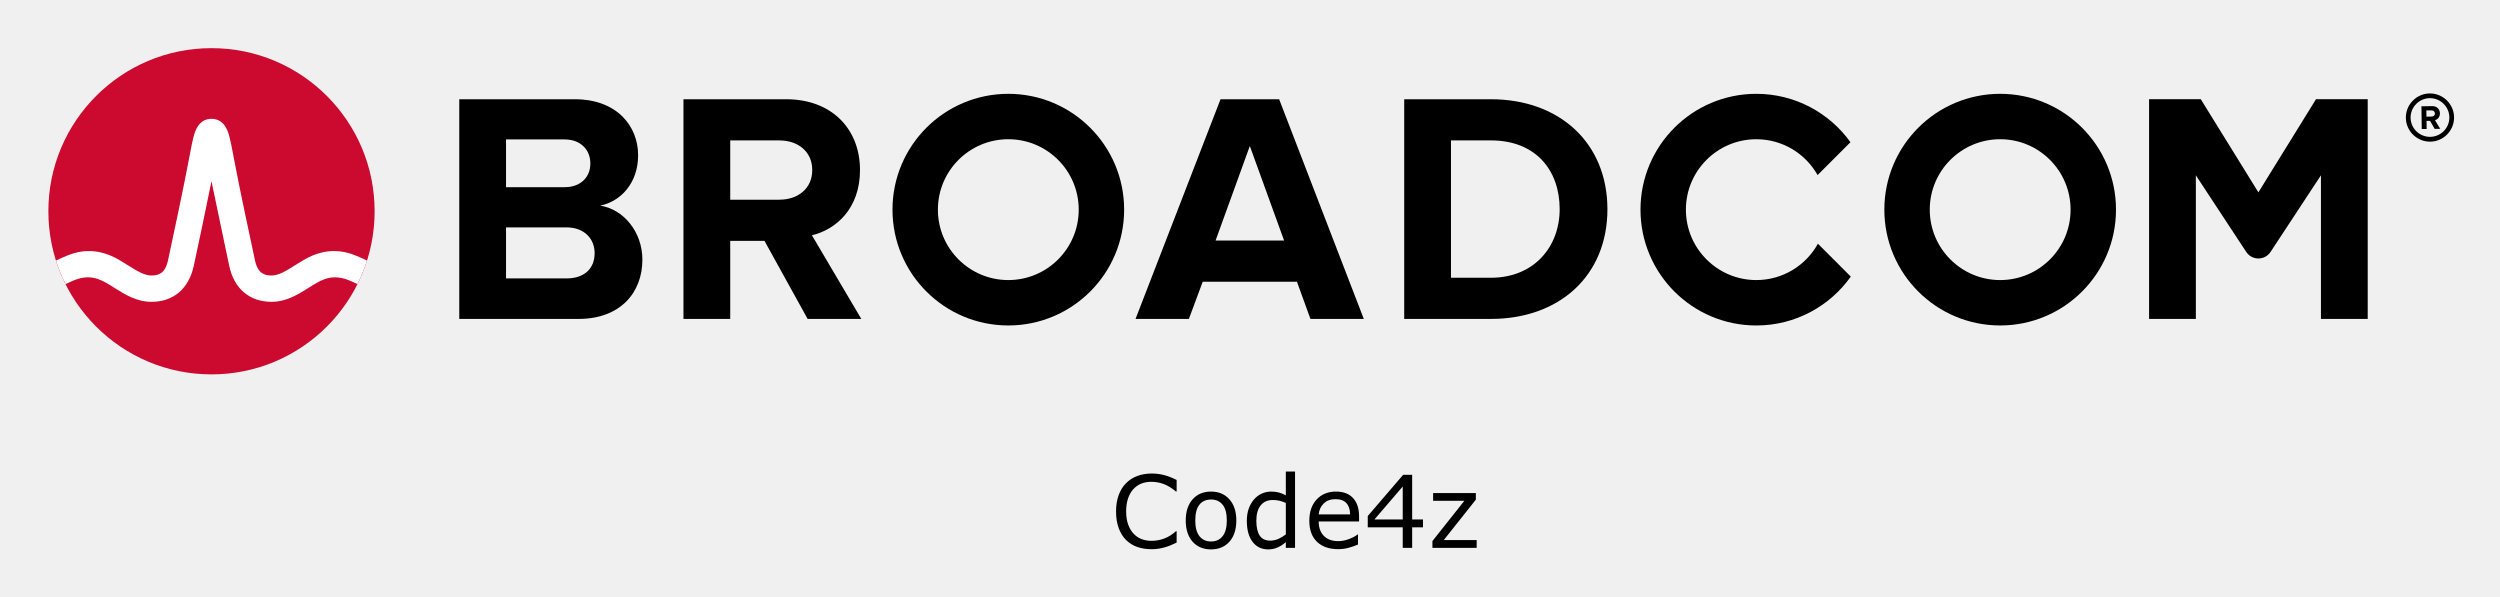
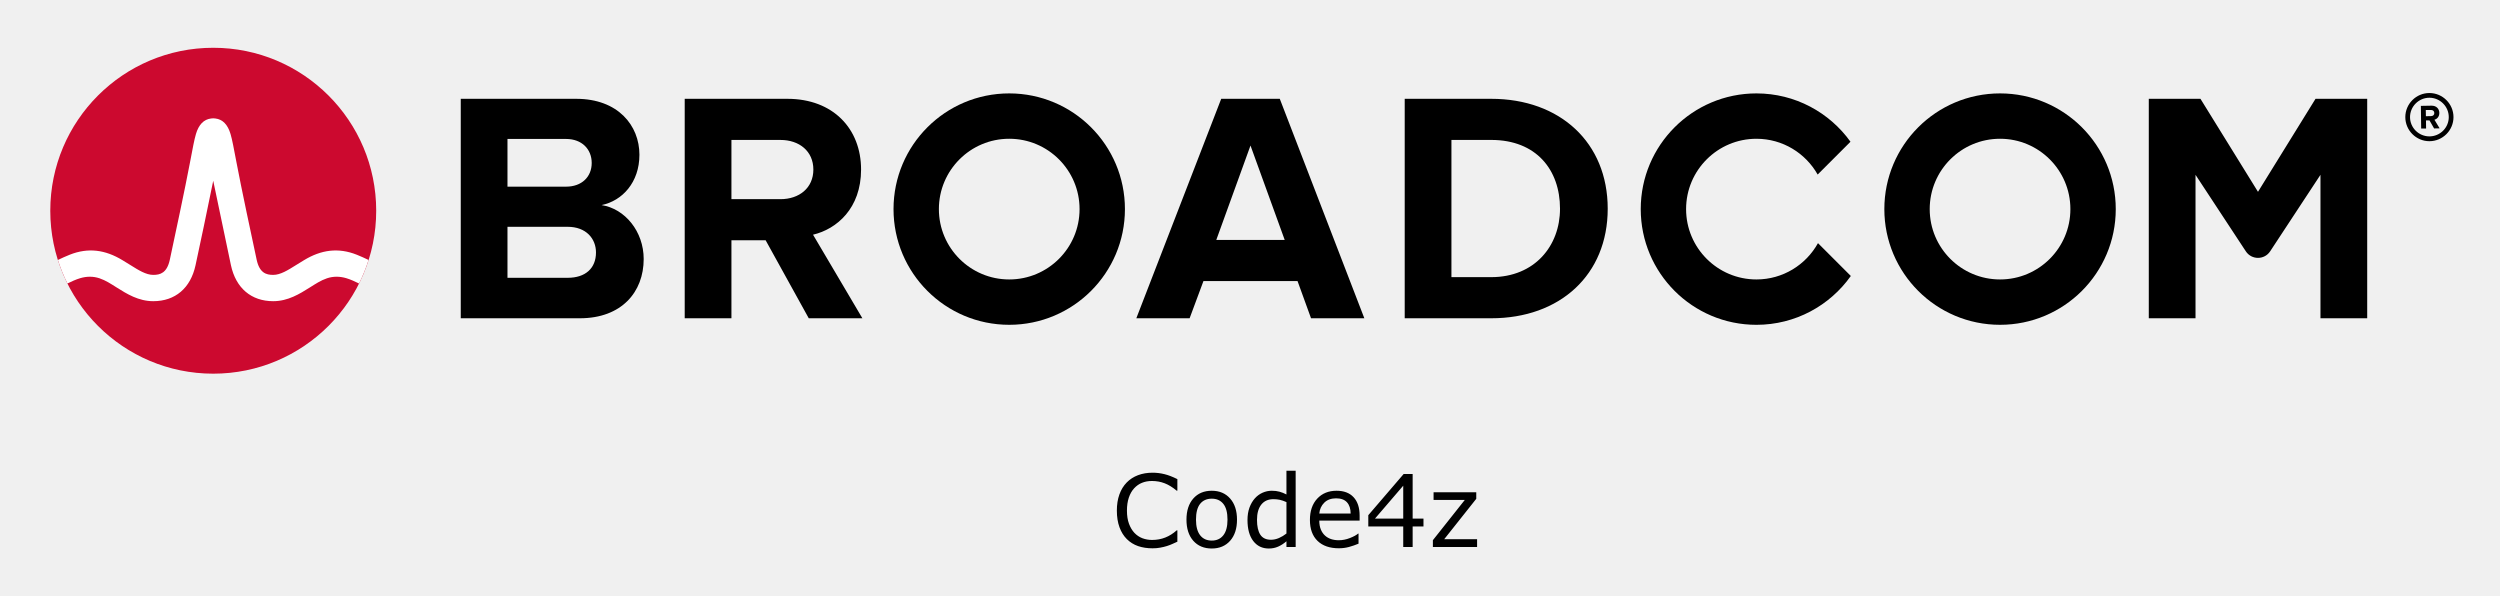
- <svg xmlns="http://www.w3.org/2000/svg" xmlns:xlink="http://www.w3.org/1999/xlink" role="img" viewBox="-4.53 -4.53 248.82 59.32">
-   <path d="M237.32 9.09c-1.06 0-1.93-.86-1.93-1.92s.87-1.93 1.93-1.93 1.93.87 1.93 1.93-.87 1.92-1.93 1.92m0-4.32c-1.32 0-2.4 1.08-2.4 2.4 0 1.32 1.08 2.4 2.4 2.4 1.32 0 2.4-1.08 2.4-2.4 0-1.32-1.08-2.4-2.4-2.4" />
-   <path d="M237.48 7.07l-.51.01-.01-.62h.51c.19-.01.34.11.34.3.01.19-.14.31-.33.31m.83-.32c-.01-.42-.3-.72-.77-.72l-1.07.02.03 2.26h.49l-.01-.81h.35l.46.8.55-.01-.52-.86c.24-.06.49-.28.49-.68M51.834 23.18h-5.999V9.347h5.835c1.574 0 2.557 1.016 2.557 2.393 0 1.377-.983 2.36-2.557 2.36H45v4h6.834c1.836 0 2.819 1.18 2.819 2.556 0 1.574-1.049 2.525-2.819 2.525m3.376-7.245c2.066-.426 3.771-2.262 3.771-5.015 0-2.918-2.131-5.573-6.295-5.573h-11.506v21.865h11.867c4.163 0 6.359-2.623 6.359-5.901 0-2.754-1.868-5.015-4.196-5.376m17.823-.59H68v4.098h3.558l4.294 7.769h5.343l-4.917-8.327c2.361-.557 4.786-2.622 4.786-6.49m0 0c0-4.065-2.786-7.048-7.343-7.048h-10.228v21.865h4.655V9.445h4.885c1.869 0 3.278 1.114 3.278 2.95s-1.409 2.95-3.278 2.95m43.421 4.065l3.409-9.408 3.41 9.408zm.492-14.063l-8.458 21.865h5.31l1.377-3.704h9.376l1.344 3.704h5.311l-8.425-21.865zm26.904 17.767h-3.967v-13.67h3.967c4.491 0 6.851 2.983 6.851 6.852 0 3.704-2.524 6.818-6.851 6.818m0-17.767h-8.622v21.865h8.622c6.851 0 11.604-4.327 11.604-10.916s-4.753-10.949-11.604-10.949m82.127-.004l-5.734 9.27-5.734-9.27h-5.146v21.869h4.656v-14.293l5.012 7.622c.574.871 1.851.871 2.424 0l5.013-7.622v14.293h4.656V5.343z" />
-   <path id="a" d="M95.825 23.344c-3.871 0-7.008-3.138-7.008-7.008 0-3.871 3.137-7.009 7.008-7.009 3.87 0 7.008 3.138 7.008 7.009 0 3.87-3.138 7.008-7.008 7.008m0-18.536c-6.367 0-11.528 5.161-11.528 11.528 0 6.366 5.161 11.527 11.528 11.527 6.366 0 11.528-5.161 11.528-11.527 0-6.367-5.162-11.528-11.528-11.528" />
-   <path d="M176.404 19.727c-1.195 2.156-3.492 3.617-6.132 3.617-3.87 0-7.008-3.138-7.008-7.008 0-3.871 3.138-7.008 7.008-7.008 2.618 0 4.897 1.438 6.1 3.565l3.27-3.269c-2.092-2.915-5.508-4.816-9.37-4.816-6.367 0-11.527 5.161-11.527 11.528 0 6.366 5.16 11.528 11.527 11.528 3.883 0 7.316-1.922 9.404-4.865z" />
+ <svg xmlns="http://www.w3.org/2000/svg" xmlns:xlink="http://www.w3.org/1999/xlink" role="img" viewBox="-9.54 -9.29 249.08 59.33">
+   <path d="M232.506 4.298c-1.06 0-1.93-.86-1.93-1.92s.87-1.93 1.93-1.93 1.93.87 1.93 1.93-.87 1.92-1.93 1.92m0-4.32c-1.32 0-2.4 1.08-2.4 2.4 0 1.32 1.08 2.4 2.4 2.4 1.32 0 2.4-1.08 2.4-2.4 0-1.32-1.08-2.4-2.4-2.4" />
+   <path d="M232.666 2.278l-.51.01-.01-.62h.51c.19-.01.34.11.34.3.01.19-.14.31-.33.31m.83-.32c-.01-.42-.3-.72-.77-.72l-1.07.02.03 2.26h.49l-.01-.81h.35l.46.8.55-.01-.52-.86c.24-.06.49-.28.49-.68M47.02 18.389h-5.999V4.554h5.835c1.574 0 2.557 1.016 2.557 2.393 0 1.377-.983 2.36-2.557 2.36H40.186v4h6.834c1.836 0 2.819 1.18 2.819 2.556 0 1.574-1.049 2.525-2.819 2.525m3.376-7.245c2.066-.426 3.771-2.262 3.771-5.015 0-2.918-2.131-5.573-6.295-5.573h-11.506v21.865h11.867c4.163 0 6.359-2.623 6.359-5.901 0-2.754-1.868-5.015-4.196-5.376m17.823-.59H63.186v4.098h3.558l4.294 7.769h5.343l-4.917-8.327c2.361-.557 4.786-2.622 4.786-6.49m0 0c0-4.065-2.786-7.048-7.343-7.048h-10.228v21.865h4.655V4.653h4.885c1.869 0 3.278 1.114 3.278 2.95s-1.409 2.95-3.278 2.95m43.421 4.065l3.409-9.408 3.41 9.408zm.492-14.063l-8.458 21.865h5.31l1.377-3.704h9.376l1.344 3.704h5.311l-8.425-21.865zm26.904 17.767h-3.967v-13.67h3.967c4.491 0 6.851 2.983 6.851 6.852 0 3.704-2.524 6.818-6.851 6.818m0-17.767h-8.622v21.865h8.622c6.851 0 11.604-4.327 11.604-10.916s-4.753-10.949-11.604-10.949M221.162.551l-5.734 9.27-5.734-9.27h-5.146v21.869h4.656V8.127l5.012 7.622c.574.871 1.851.871 2.424 0l5.013-7.622v14.293h4.656V.551z" />
+   <path id="a" d="M91.011 18.552c-3.871 0-7.008-3.138-7.008-7.008 0-3.871 3.137-7.009 7.008-7.009 3.87 0 7.008 3.138 7.008 7.009 0 3.87-3.138 7.008-7.008 7.008m0-18.536c-6.367 0-11.528 5.161-11.528 11.528 0 6.366 5.161 11.527 11.528 11.527 6.366 0 11.528-5.161 11.528-11.527 0-6.367-5.162-11.528-11.528-11.528" />
+   <path d="M171.589 14.935c-1.195 2.156-3.492 3.617-6.132 3.617-3.87 0-7.008-3.138-7.008-7.008 0-3.871 3.138-7.008 7.008-7.008 2.618 0 4.897 1.438 6.1 3.565l3.27-3.269c-2.092-2.915-5.508-4.816-9.37-4.816-6.367 0-11.527 5.161-11.527 11.528 0 6.366 5.16 11.528 11.527 11.528 3.883 0 7.316-1.922 9.404-4.865z" />
  <use transform="translate(98.718)" xlink:href="#a" />
-   <ellipse cx="16.52" cy="16.497" fill="#cc092f" rx="16.236" ry="16.235" />
-   <path fill="#fff" d="M30.825 20.883c-1.857-.74-3.557-.492-5.261.541 0 0-.621.379-.807.496-.794.498-1.543.97-2.263.97-.687 0-1.363-.184-1.649-1.513-.446-2.073-1.534-7.167-2.009-9.69-.279-1.483-.432-2.282-.591-2.825-.28-.954-.792-1.473-1.519-1.556 0 0-.114-.016-.207-.016-.092 0-.218.018-.218.018-.72.086-1.229.605-1.507 1.554-.159.543-.312 1.342-.591 2.825-.475 2.523-1.563 7.617-2.009 9.69-.286 1.329-.962 1.513-1.649 1.513-.72 0-1.469-.472-2.263-.97-.186-.117-.808-.496-.808-.496-1.703-1.033-3.404-1.281-5.26-.541-.401.16-.796.339-1.172.52.257.806.577 1.599.95 2.344.411-.202.842-.402 1.282-.532.634-.187 1.284-.197 1.914.014.612.205 1.157.568 1.7.909 1.023.643 2.182 1.372 3.657 1.372 2.186 0 3.72-1.305 4.21-3.581.38-1.764 1.222-5.702 1.763-8.418 0 0 1.386 6.654 1.765 8.418.49 2.276 2.025 3.581 4.211 3.581 1.475 0 2.634-.729 3.657-1.372.543-.341 1.088-.704 1.7-.909.629-.211 1.28-.201 1.914-.014.44.13.87.331 1.281.533.374-.745.693-1.539.95-2.345-.376-.181-.77-.36-1.171-.52" />
-   <path d="M112.577 49.473q-.269.117-.488.22-.215.103-.566.215-.298.093-.649.156-.347.068-.767.068-.791 0-1.44-.22-.645-.225-1.123-.698-.469-.464-.732-1.177-.264-.718-.264-1.665 0-.898.254-1.606.254-.708.732-1.196.464-.474 1.118-.723.659-.249 1.46-.249.586 0 1.167.142.586.142 1.299.498v1.147h-.073q-.601-.503-1.191-.732-.591-.229-1.265-.229-.552 0-.996.181-.439.176-.786.552-.337.366-.527.928-.186.557-.186 1.289 0 .767.205 1.318.21.552.537.898.342.361.796.537.459.171.967.171.698 0 1.309-.239.61-.239 1.143-.718h.068zm5.942-2.197q0 1.333-.684 2.104-.684.771-1.831.771-1.157 0-1.841-.771-.679-.771-.679-2.104 0-1.333.679-2.104.684-.776 1.841-.776 1.147 0 1.831.776.684.771.684 2.104zm-.947 0q0-1.06-.415-1.572-.415-.518-1.152-.518-.747 0-1.162.518-.41.513-.41 1.572 0 1.025.415 1.558.415.527 1.157.527.732 0 1.147-.522.42-.527.42-1.562zM124.364 50h-.918v-.571q-.396.342-.825.532-.43.19-.933.19-.977 0-1.553-.752-.571-.752-.571-2.085 0-.693.195-1.235.2-.542.537-.923.332-.371.771-.566.444-.195.918-.195.43 0 .762.093.332.088.698.278v-2.363h.918zm-.918-1.343v-3.13q-.371-.166-.664-.229-.293-.063-.64-.063-.771 0-1.201.537-.43.537-.43 1.523 0 .972.332 1.48.332.503 1.064.503.391 0 .791-.171.4-.176.747-.449zm7.29-1.289h-4.019q0 .503.151.879.151.371.415.61.254.234.601.352.352.117.771.117.557 0 1.118-.22.566-.225.806-.439h.049v1.001q-.464.195-.947.327-.483.132-1.016.132-1.357 0-2.119-.732-.762-.737-.762-2.09 0-1.338.728-2.124.732-.786 1.924-.786 1.104 0 1.699.645.601.645.601 1.831zm-.894-.703q-.005-.723-.366-1.118-.356-.396-1.089-.396-.737 0-1.177.435-.435.435-.493 1.079zm7.256 1.289h-1.079V50h-.938v-2.046h-3.481v-1.123l3.521-4.102h.898v4.443h1.079zm-2.017-.781V43.892l-2.817 3.281zM142.44 50h-4.404v-.679l3.179-4.009h-3.11v-.767h4.253v.654l-3.193 4.023h3.276z" text-anchor="middle" />
+   <ellipse cx="11.706" cy="11.705" fill="#cc092f" rx="16.236" ry="16.235" />
+   <path fill="#fff" d="M26.011 16.091c-1.857-.74-3.557-.492-5.261.541 0 0-.621.379-.807.496-.794.498-1.543.97-2.263.97-.687 0-1.363-.184-1.649-1.513-.446-2.073-1.534-7.167-2.009-9.69-.279-1.483-.432-2.282-.591-2.825-.28-.954-.792-1.473-1.519-1.556 0 0-.114-.016-.207-.016-.092 0-.218.018-.218.018-.72.086-1.229.605-1.507 1.554-.159.543-.312 1.342-.591 2.825-.475 2.523-1.563 7.617-2.009 9.69-.286 1.329-.962 1.513-1.649 1.513-.72 0-1.469-.472-2.263-.97-.186-.117-.808-.496-.808-.496-1.703-1.033-3.404-1.281-5.26-.541-.401.16-.796.339-1.172.52.257.806.577 1.599.95 2.344.411-.202.842-.402 1.282-.532.634-.187 1.284-.197 1.914.014.612.205 1.157.568 1.7.909 1.023.643 2.182 1.372 3.657 1.372 2.186 0 3.72-1.305 4.21-3.581.38-1.764 1.222-5.702 1.763-8.418 0 0 1.386 6.654 1.765 8.418.49 2.276 2.025 3.581 4.211 3.581 1.475 0 2.634-.729 3.657-1.372.543-.341 1.088-.704 1.7-.909.629-.211 1.28-.201 1.914-.014.44.13.87.331 1.281.533.374-.745.693-1.539.95-2.345-.376-.181-.77-.36-1.171-.52" />
+   <path d="M107.763 44.681q-.269.117-.488.22-.215.103-.566.215-.298.093-.649.156-.347.068-.767.068-.791 0-1.44-.22-.645-.225-1.123-.698-.469-.464-.732-1.177-.264-.718-.264-1.665 0-.898.254-1.606.254-.708.732-1.196.464-.474 1.118-.723.659-.249 1.46-.249.586 0 1.167.142.586.142 1.299.498v1.147h-.073q-.601-.503-1.191-.732-.591-.229-1.265-.229-.552 0-.996.181-.439.176-.786.552-.337.366-.527.928-.186.557-.186 1.289 0 .767.205 1.318.21.552.537.898.342.361.796.537.459.171.967.171.698 0 1.309-.239.61-.239 1.143-.718h.068zm5.942-2.197q0 1.333-.684 2.104-.684.771-1.831.771-1.157 0-1.841-.771-.679-.771-.679-2.104 0-1.333.679-2.104.684-.776 1.841-.776 1.147 0 1.831.776.684.771.684 2.104zm-.947 0q0-1.06-.415-1.572-.415-.518-1.152-.518-.747 0-1.162.518-.41.513-.41 1.572 0 1.025.415 1.558.415.527 1.157.527.732 0 1.147-.522.42-.527.42-1.562zm6.792 2.725h-.918v-.571q-.396.342-.825.532-.43.19-.933.19-.977 0-1.553-.752-.571-.752-.571-2.085 0-.693.195-1.235.2-.542.537-.923.332-.371.771-.566.444-.195.918-.195.43 0 .762.093.332.088.698.278v-2.363h.918zm-.918-1.343v-3.13q-.371-.166-.664-.229-.293-.063-.64-.063-.771 0-1.201.537t-.43 1.523q0 .972.332 1.48.332.503 1.064.503.391 0 .791-.171.4-.176.747-.449zm7.29-1.289h-4.019q0 .503.151.879.151.371.415.61.254.234.601.352.352.117.771.117.557 0 1.118-.22.566-.225.806-.439h.049v1.001q-.464.195-.947.327-.483.132-1.016.132-1.357 0-2.119-.732-.762-.737-.762-2.09 0-1.338.728-2.124.732-.786 1.924-.786 1.104 0 1.699.645.601.645.601 1.831zm-.894-.703q-.005-.723-.366-1.118-.356-.396-1.089-.396-.737 0-1.177.435-.435.435-.493 1.079zm7.256 1.289h-1.079v2.046h-.938v-2.046h-3.481v-1.123l3.521-4.102h.898v4.443h1.079zm-2.017-.781V39.1L127.45 42.381zm7.358 2.827h-4.404v-.679l3.179-4.009h-3.11v-.767h4.253v.654l-3.193 4.023h3.276z" text-anchor="middle" />
</svg>
